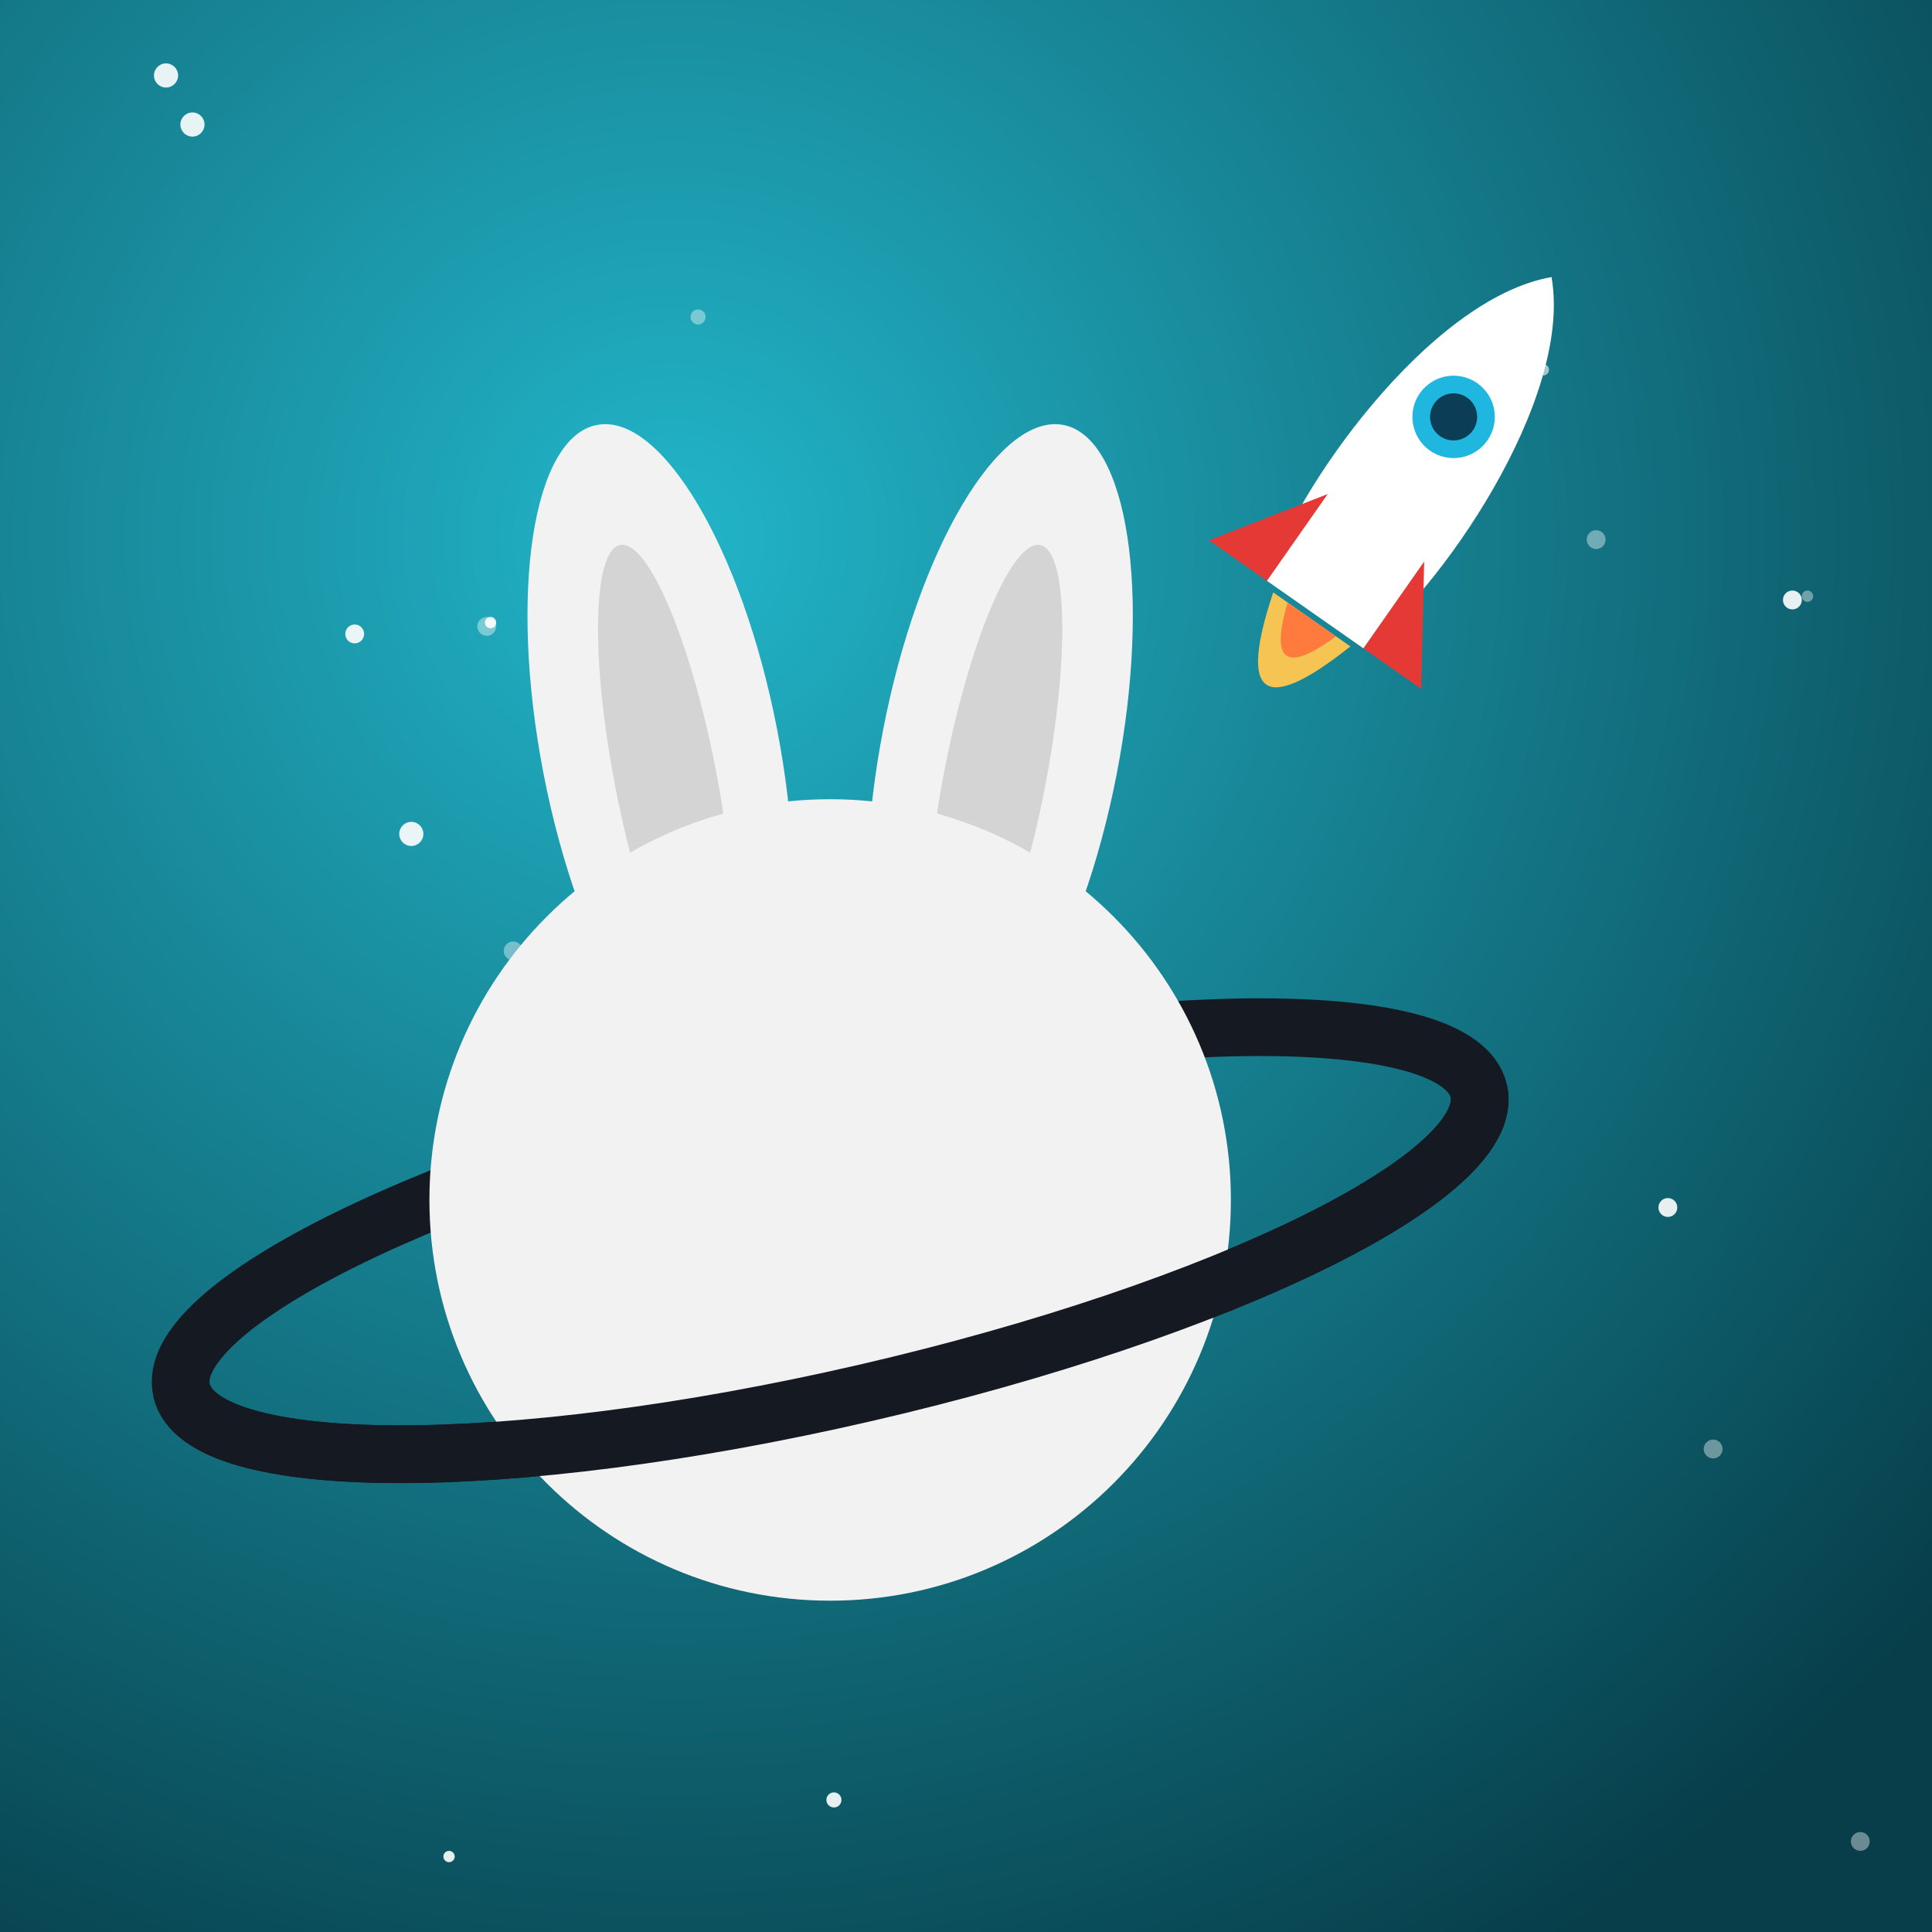
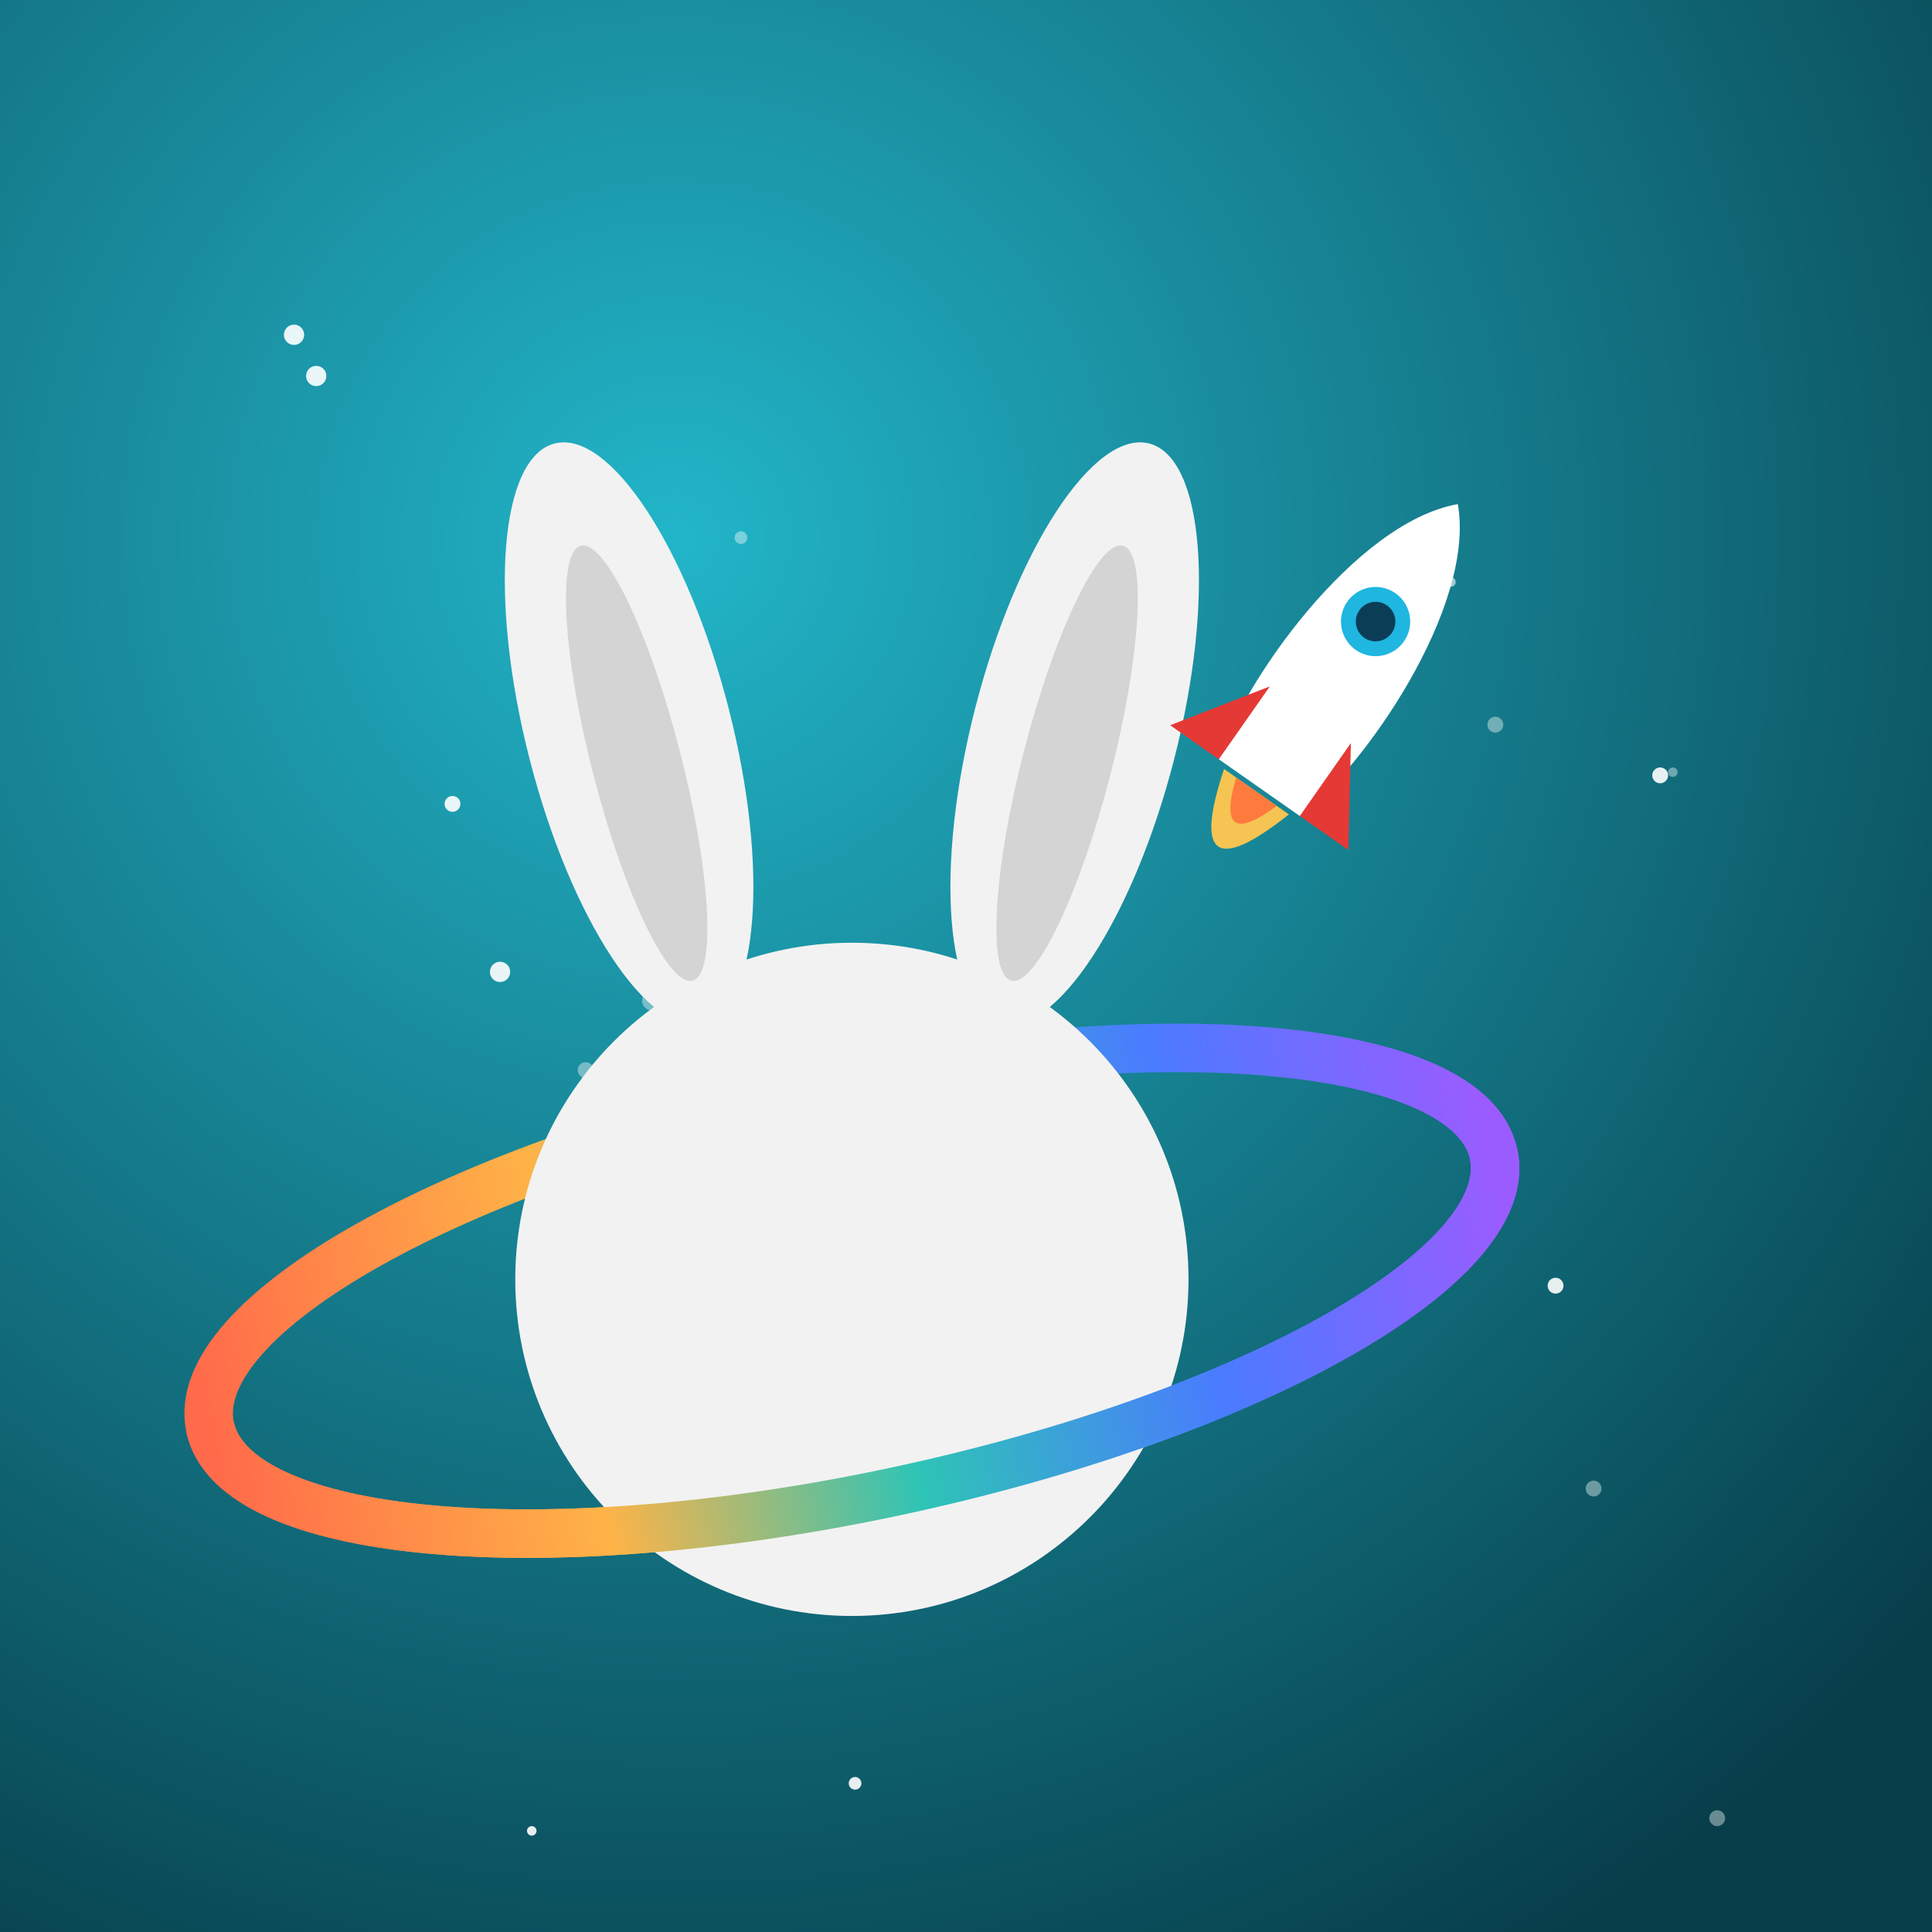
<svg xmlns="http://www.w3.org/2000/svg" viewBox="0 0 512 512" width="512" height="512">
  <defs>
    <radialGradient id="bg" cx="35%" cy="28%" r="85%">
      <stop offset="0" stop-color="#22b5c9" />
      <stop offset="1" stop-color="#073e4a" />
    </radialGradient>
+     <linearGradient id="ring" gradientUnits="userSpaceOnUse" x1="26" y1="0" x2="486" y2="0">
+       <stop offset="0" stop-color="#ff6b4a" />
+       <stop offset="0.28" stop-color="#ffb347" />
+       <stop offset="0.52" stop-color="#2ec4b6" />
+       <stop offset="0.76" stop-color="#4a7bff" />
+       <stop offset="1" stop-color="#9b5cff" />
+     </linearGradient>
  </defs>
  <rect width="512" height="512" fill="url(#bg)" />
-   <circle cx="130" cy="165" r="1.5" fill="#ffffff" opacity="0.9" />
-   <circle cx="212" cy="255" r="2" fill="#ffffff" opacity="0.4" />
-   <circle cx="44" cy="20" r="3.2" fill="#ffffff" opacity="0.9" />
-   <circle cx="479" cy="158" r="1.5" fill="#ffffff" opacity="0.4" />
-   <circle cx="276" cy="284" r="2.5" fill="#ffffff" opacity="0.6" />
-   <circle cx="409" cy="98" r="1.5" fill="#ffffff" opacity="0.6" />
-   <circle cx="119" cy="492" r="1.5" fill="#ffffff" opacity="0.9" />
-   <circle cx="423" cy="143" r="2.5" fill="#ffffff" opacity="0.4" />
-   <circle cx="94" cy="168" r="2.5" fill="#ffffff" opacity="0.9" />
-   <circle cx="454" cy="384" r="2.5" fill="#ffffff" opacity="0.4" />
-   <circle cx="442" cy="320" r="2.5" fill="#ffffff" opacity="0.9" />
-   <circle cx="208" cy="269" r="2" fill="#ffffff" opacity="0.4" />
-   <circle cx="136" cy="252" r="2.5" fill="#ffffff" opacity="0.4" />
-   <circle cx="493" cy="488" r="2.5" fill="#ffffff" opacity="0.4" />
-   <circle cx="475" cy="159" r="2.5" fill="#ffffff" opacity="0.9" />
-   <circle cx="109" cy="221" r="3.2" fill="#ffffff" opacity="0.9" />
-   <circle cx="157" cy="230" r="3.2" fill="#ffffff" opacity="0.4" />
-   <circle cx="129" cy="166" r="2.5" fill="#ffffff" opacity="0.4" />
-   <circle cx="51" cy="33" r="3.2" fill="#ffffff" opacity="0.9" />
-   <circle cx="153" cy="275" r="3.2" fill="#ffffff" opacity="0.9" />
-   <circle cx="185" cy="84" r="2" fill="#ffffff" opacity="0.4" />
-   <circle cx="221" cy="477" r="2" fill="#ffffff" opacity="0.9" />
-   <g transform="translate(-36,18) translate(256 300) scale(0.9) translate(-256 -300)">
-     <g transform="rotate(-13 256 312)">
-       <ellipse cx="256" cy="312" rx="196" ry="46" fill="none" stroke="#151a22" stroke-width="17" />
-     </g>
-     <g transform="rotate(-11 206 168)">
-       <ellipse cx="206" cy="168" rx="35" ry="98" fill="#f2f2f2" />
-       <ellipse cx="206" cy="176" rx="15" ry="70" fill="#d4d4d4" />
-     </g>
-     <g transform="rotate(11 306 168)">
-       <ellipse cx="306" cy="168" rx="35" ry="98" fill="#f2f2f2" />
-       <ellipse cx="306" cy="176" rx="15" ry="70" fill="#d4d4d4" />
-     </g>
-     <circle cx="256" cy="300" r="118" fill="#f2f2f2" />
-     <g transform="rotate(-13 256 312)">
-       <clipPath id="front">
-         <rect x="0" y="312" width="512" height="300" />
-       </clipPath>
-       <g clip-path="url(#front)">
-         <ellipse cx="256" cy="312" rx="196" ry="46" fill="none" stroke="#151a22" stroke-width="17" />
+   <g transform="translate(256 250) scale(0.84) translate(-256 -212)">
+     <circle cx="130" cy="165" r="1.5" fill="#ffffff" opacity="0.9" />
+     <circle cx="212" cy="255" r="2" fill="#ffffff" opacity="0.4" />
+     <circle cx="44" cy="20" r="3.2" fill="#ffffff" opacity="0.9" />
+     <circle cx="479" cy="158" r="1.5" fill="#ffffff" opacity="0.4" />
+     <circle cx="276" cy="284" r="2.5" fill="#ffffff" opacity="0.6" />
+     <circle cx="409" cy="98" r="1.5" fill="#ffffff" opacity="0.6" />
+     <circle cx="119" cy="492" r="1.5" fill="#ffffff" opacity="0.9" />
+     <circle cx="423" cy="143" r="2.5" fill="#ffffff" opacity="0.4" />
+     <circle cx="94" cy="168" r="2.5" fill="#ffffff" opacity="0.9" />
+     <circle cx="454" cy="384" r="2.5" fill="#ffffff" opacity="0.4" />
+     <circle cx="442" cy="320" r="2.5" fill="#ffffff" opacity="0.9" />
+     <circle cx="208" cy="269" r="2" fill="#ffffff" opacity="0.4" />
+     <circle cx="136" cy="252" r="2.5" fill="#ffffff" opacity="0.4" />
+     <circle cx="493" cy="488" r="2.5" fill="#ffffff" opacity="0.4" />
+     <circle cx="475" cy="159" r="2.5" fill="#ffffff" opacity="0.9" />
+     <circle cx="109" cy="221" r="3.2" fill="#ffffff" opacity="0.9" />
+     <circle cx="157" cy="230" r="3.2" fill="#ffffff" opacity="0.4" />
+     <circle cx="129" cy="166" r="2.5" fill="#ffffff" opacity="0.4" />
+     <circle cx="51" cy="33" r="3.2" fill="#ffffff" opacity="0.9" />
+     <circle cx="153" cy="275" r="3.2" fill="#ffffff" opacity="0.9" />
+     <circle cx="185" cy="84" r="2" fill="#ffffff" opacity="0.4" />
+     <circle cx="221" cy="477" r="2" fill="#ffffff" opacity="0.9" />
+     <g transform="translate(-36,18) translate(256 300) scale(0.9) translate(-256 -300)">
+       <g transform="rotate(-12 256 304)">
+         <ellipse cx="256" cy="304" rx="230" ry="72" fill="none" stroke="url(#ring)" stroke-width="17" />
+       </g>
+       <g transform="rotate(-14.4 177.9 108.7)">
+         <ellipse cx="177.9" cy="108.7" rx="36" ry="105" fill="#f2f2f2" />
+         <ellipse cx="177.9" cy="119.4" rx="15.7" ry="78.7" fill="#d4d4d4" />
+       </g>
+       <g transform="rotate(14.4 334.1 108.7)">
+         <ellipse cx="334.1" cy="108.7" rx="36" ry="105" fill="#f2f2f2" />
+         <ellipse cx="334.1" cy="119.4" rx="15.7" ry="78.7" fill="#d4d4d4" />
+       </g>
+       <circle cx="256" cy="300" r="118" fill="#f2f2f2" />
+       <g transform="rotate(-12 256 304)">
+         <clipPath id="front">
+           <rect x="0" y="304" width="512" height="300" />
+         </clipPath>
+         <g clip-path="url(#front)">
+           <ellipse cx="256" cy="304" rx="230" ry="72" fill="none" stroke="url(#ring)" stroke-width="17" />
+         </g>
      </g>
    </g>
-   </g>
-   <g transform="translate(392 60) rotate(35) scale(0.78)">
-     <path d="M30 0 C60 30 60 110 50 140 L10 140 C0 110 0 30 30 0 Z" fill="#ffffff" />
-     <circle cx="30" cy="58" r="14" fill="#1fb6e0" />
-     <circle cx="30" cy="58" r="8" fill="#0b3d57" />
-     <path d="M10 104 L-14 140 L10 140 Z M50 104 L74 140 L50 140 Z" fill="#e53935" />
-     <path d="M14 142 Q30 196 46 142 Z" fill="#f6c453" />
-     <path d="M20 142 Q30 172 40 142 Z" fill="#ff7a3d" />
+     <g transform="translate(392 60) rotate(35) scale(0.78)">
+       <path d="M30 0 C60 30 60 110 50 140 L10 140 C0 110 0 30 30 0 Z" fill="#ffffff" />
+       <circle cx="30" cy="58" r="14" fill="#1fb6e0" />
+       <circle cx="30" cy="58" r="8" fill="#0b3d57" />
+       <path d="M10 104 L-14 140 L10 140 Z M50 104 L74 140 L50 140 Z" fill="#e53935" />
+       <path d="M14 142 Q30 196 46 142 Z" fill="#f6c453" />
+       <path d="M20 142 Q30 172 40 142 Z" fill="#ff7a3d" />
+     </g>
  </g>
</svg>
